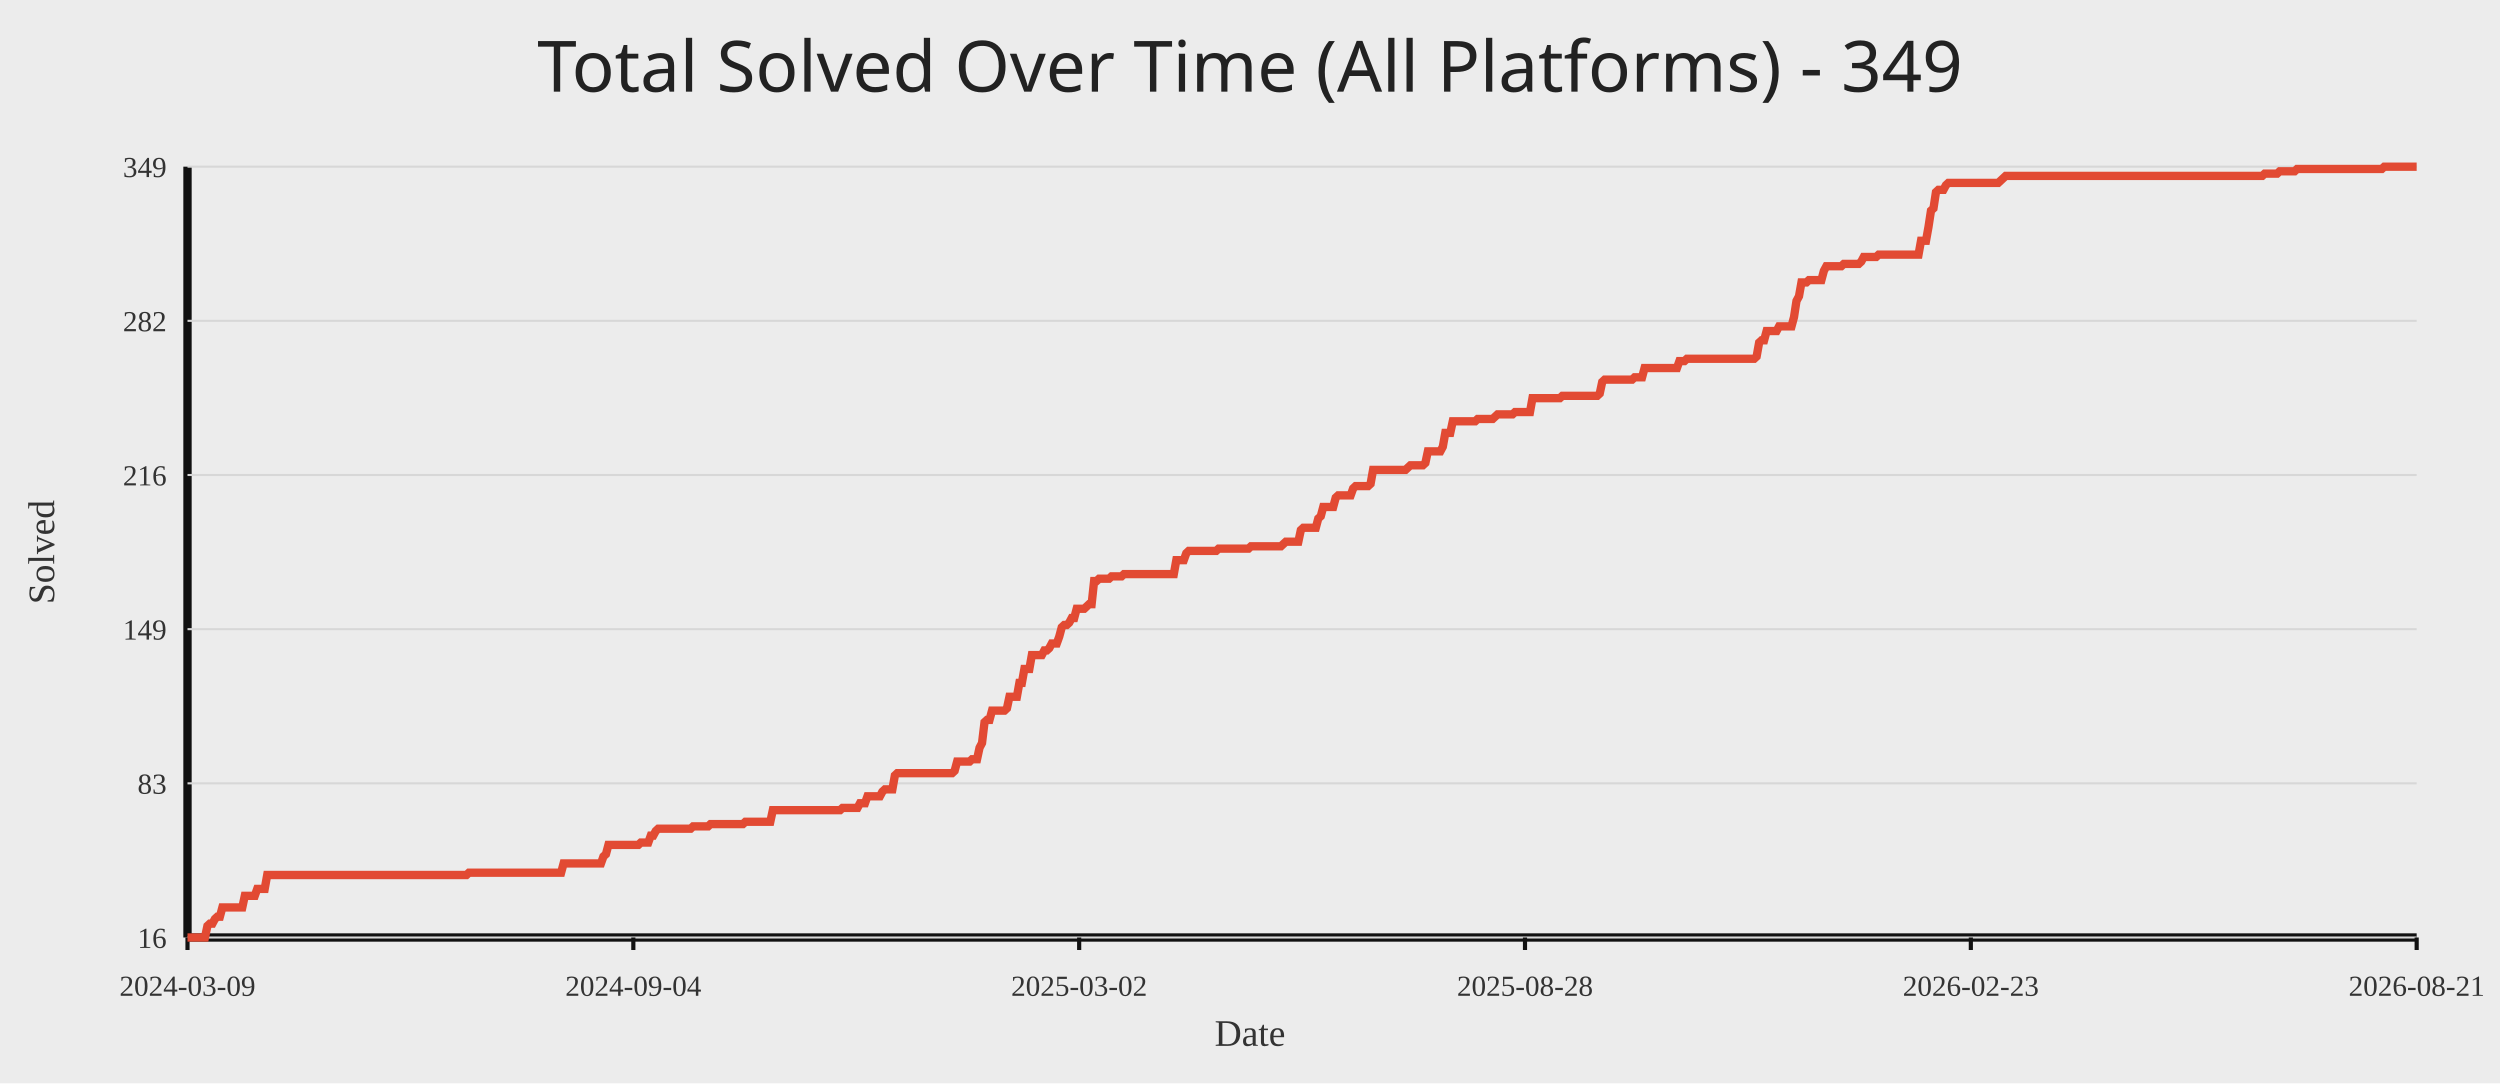
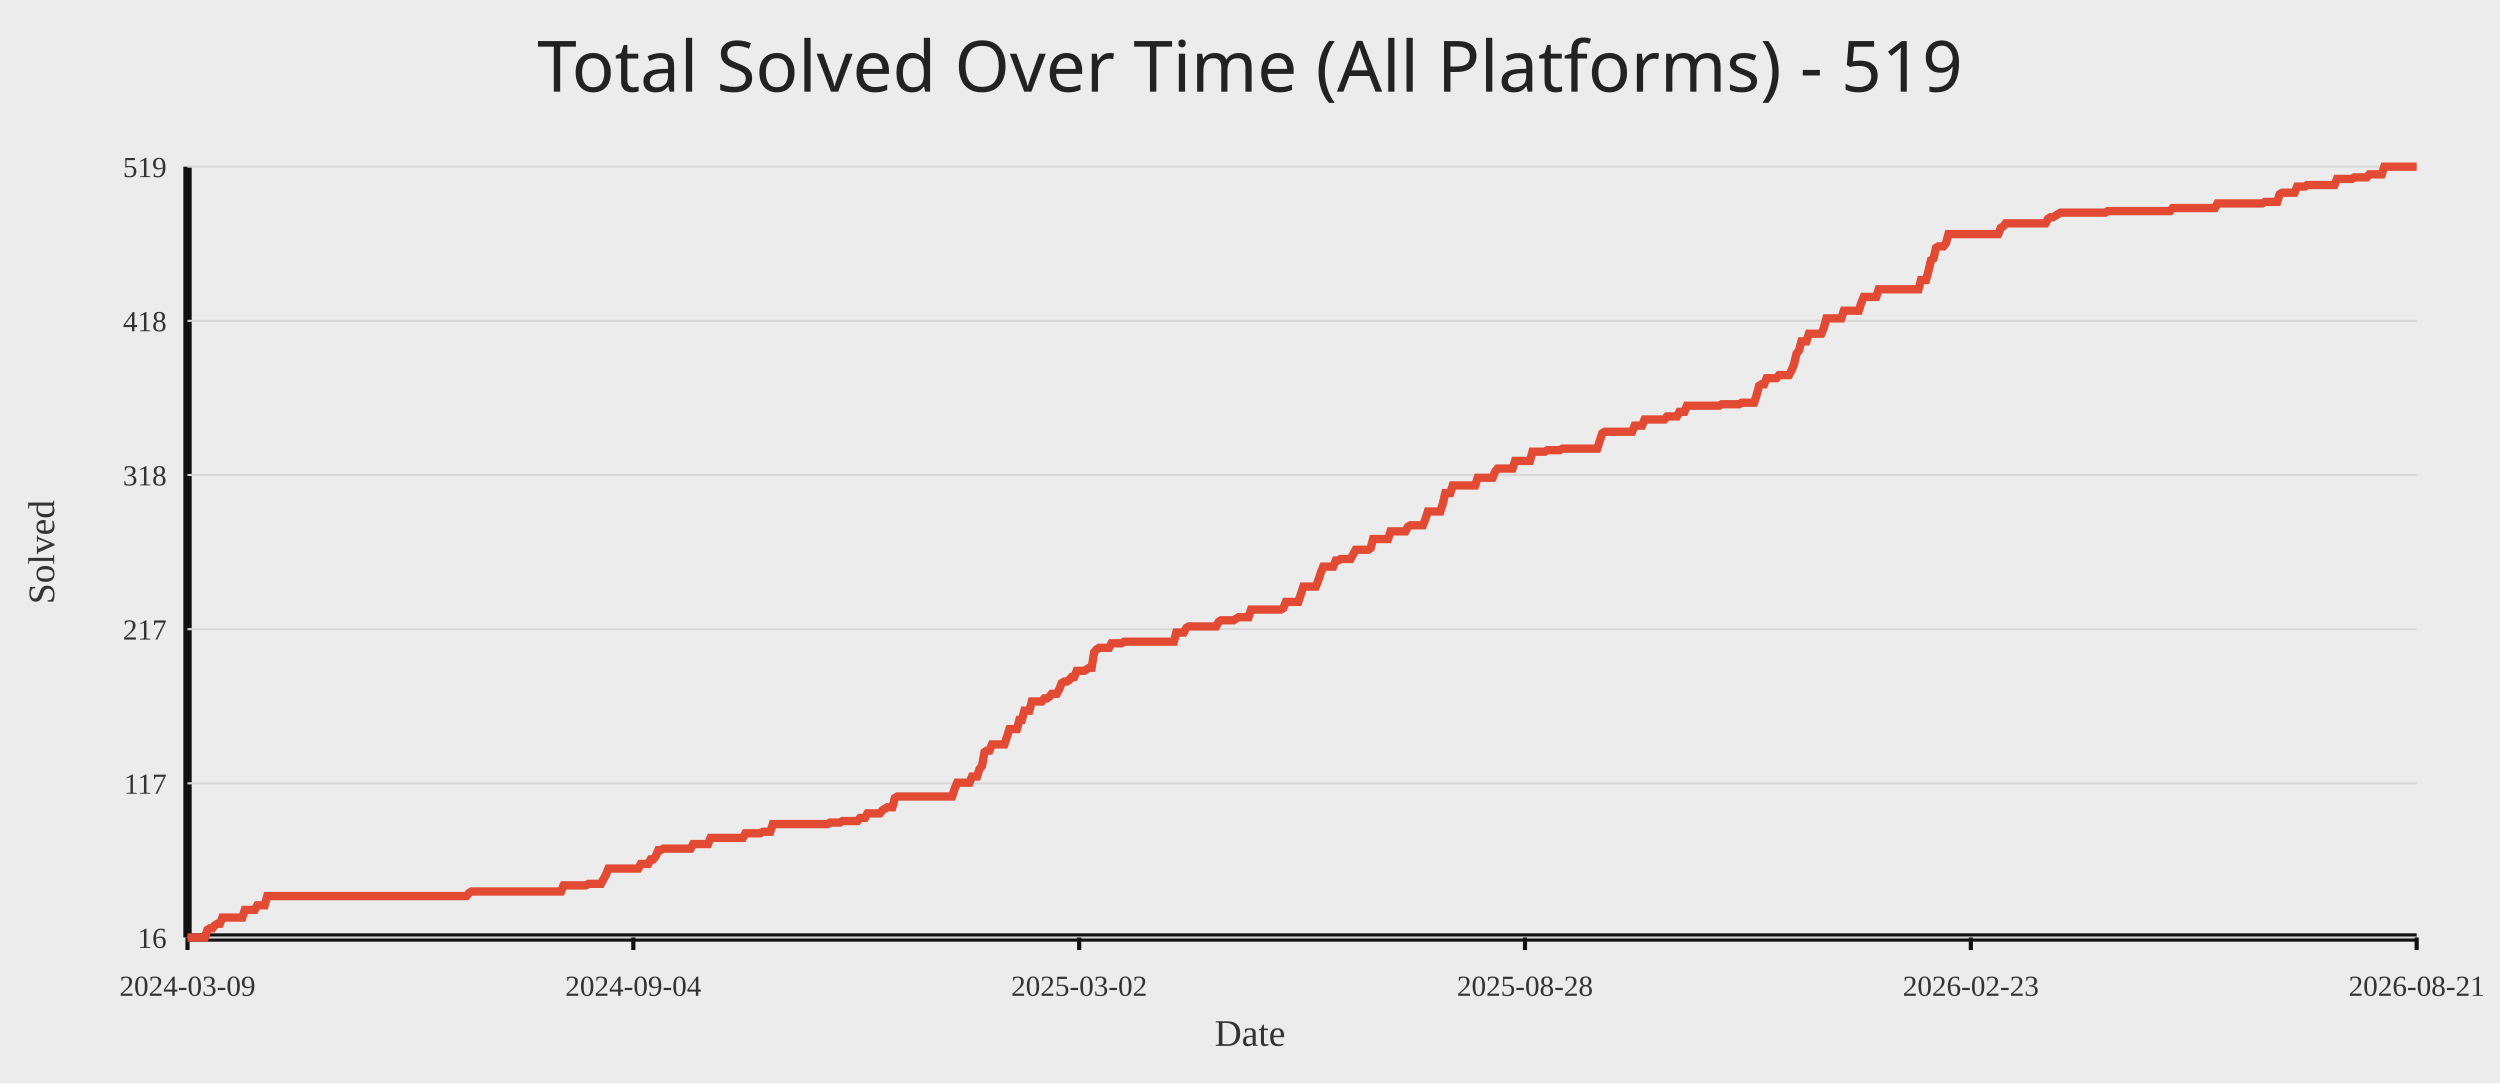
<svg xmlns="http://www.w3.org/2000/svg" width="1200" height="520">
  <rect width="100%" height="100%" fill="#ececec" />
-   <text x="50%" y="44" text-anchor="middle" fill="#222" font-size="34" font-family="Comic Sans MS, Segoe UI">Total Solved Over Time (All Platforms) - 349</text>
+   <text x="50%" y="44" text-anchor="middle" fill="#222" font-size="34" font-family="Comic Sans MS, Segoe UI">Total Solved Over Time (All Platforms) - 519</text>
  <line x1="90" y1="450" x2="1160" y2="450" stroke="#111" stroke-width="4" />
  <line x1="90" y1="80" x2="90" y2="450" stroke="#111" stroke-width="4" />
  <line x1="90" y1="450.00" x2="1160" y2="450.00" stroke="#d7d7d7" stroke-width="1" />
  <text x="80" y="455.00" text-anchor="end" fill="#333" font-size="14">16</text>
  <line x1="90" y1="376.00" x2="1160" y2="376.00" stroke="#d7d7d7" stroke-width="1" />
-   <text x="80" y="381.00" text-anchor="end" fill="#333" font-size="14">83</text>
+   <text x="80" y="381.00" text-anchor="end" fill="#333" font-size="14">117</text>
  <line x1="90" y1="302.00" x2="1160" y2="302.00" stroke="#d7d7d7" stroke-width="1" />
-   <text x="80" y="307.00" text-anchor="end" fill="#333" font-size="14">149</text>
+   <text x="80" y="307.00" text-anchor="end" fill="#333" font-size="14">217</text>
  <line x1="90" y1="228.00" x2="1160" y2="228.00" stroke="#d7d7d7" stroke-width="1" />
-   <text x="80" y="233.00" text-anchor="end" fill="#333" font-size="14">216</text>
+   <text x="80" y="233.00" text-anchor="end" fill="#333" font-size="14">318</text>
  <line x1="90" y1="154.00" x2="1160" y2="154.00" stroke="#d7d7d7" stroke-width="1" />
-   <text x="80" y="159.00" text-anchor="end" fill="#333" font-size="14">282</text>
+   <text x="80" y="159.00" text-anchor="end" fill="#333" font-size="14">418</text>
  <line x1="90" y1="80.00" x2="1160" y2="80.00" stroke="#d7d7d7" stroke-width="1" />
-   <text x="80" y="85.00" text-anchor="end" fill="#333" font-size="14">349</text>
+   <text x="80" y="85.00" text-anchor="end" fill="#333" font-size="14">519</text>
  <line x1="90.00" y1="450" x2="90.00" y2="456" stroke="#111" stroke-width="2" />
  <text x="90.00" y="478" text-anchor="middle" fill="#333" font-size="14">2024-03-09</text>
  <line x1="304.00" y1="450" x2="304.00" y2="456" stroke="#111" stroke-width="2" />
  <text x="304.00" y="478" text-anchor="middle" fill="#333" font-size="14">2024-09-04</text>
  <line x1="518.00" y1="450" x2="518.00" y2="456" stroke="#111" stroke-width="2" />
  <text x="518.00" y="478" text-anchor="middle" fill="#333" font-size="14">2025-03-02</text>
  <line x1="732.00" y1="450" x2="732.00" y2="456" stroke="#111" stroke-width="2" />
  <text x="732.00" y="478" text-anchor="middle" fill="#333" font-size="14">2025-08-28</text>
  <line x1="946.00" y1="450" x2="946.00" y2="456" stroke="#111" stroke-width="2" />
  <text x="946.00" y="478" text-anchor="middle" fill="#333" font-size="14">2026-02-23</text>
  <line x1="1160.00" y1="450" x2="1160.00" y2="456" stroke="#111" stroke-width="2" />
  <text x="1160.00" y="478" text-anchor="middle" fill="#333" font-size="14">2026-08-21</text>
-   <polyline fill="none" stroke="#e24a33" stroke-width="4" points="90.00,450.00 91.20,450.00 92.39,450.00 93.59,450.00 94.78,450.00 95.98,450.00 97.17,450.00 98.37,450.00 99.56,444.44 100.76,443.33 101.96,443.33 103.15,441.11 104.35,440.00 105.54,440.00 106.74,435.56 107.93,435.56 109.13,435.56 110.32,435.56 111.52,435.56 112.72,435.56 113.91,435.56 115.11,435.56 116.30,435.56 117.50,430.00 118.69,430.00 119.89,430.00 121.08,430.00 122.28,430.00 123.47,426.67 124.67,426.67 125.87,426.67 127.06,426.67 128.26,420.00 129.45,420.00 130.65,420.00 131.84,420.00 133.04,420.00 134.23,420.00 135.43,420.00 136.63,420.00 137.82,420.00 139.02,420.00 140.21,420.00 141.41,420.00 142.60,420.00 143.80,420.00 144.99,420.00 146.19,420.00 147.39,420.00 148.58,420.00 149.78,420.00 150.97,420.00 152.17,420.00 153.36,420.00 154.56,420.00 155.75,420.00 156.95,420.00 158.15,420.00 159.34,420.00 160.54,420.00 161.73,420.00 162.93,420.00 164.12,420.00 165.32,420.00 166.51,420.00 167.71,420.00 168.91,420.00 170.10,420.00 171.30,420.00 172.49,420.00 173.69,420.00 174.88,420.00 176.08,420.00 177.27,420.00 178.47,420.00 179.66,420.00 180.86,420.00 182.06,420.00 183.25,420.00 184.45,420.00 185.64,420.00 186.84,420.00 188.03,420.00 189.23,420.00 190.42,420.00 191.62,420.00 192.82,420.00 194.01,420.00 195.21,420.00 196.40,420.00 197.60,420.00 198.79,420.00 199.99,420.00 201.18,420.00 202.38,420.00 203.58,420.00 204.77,420.00 205.97,420.00 207.16,420.00 208.36,420.00 209.55,420.00 210.75,420.00 211.94,420.00 213.14,420.00 214.34,420.00 215.53,420.00 216.73,420.00 217.92,420.00 219.12,420.00 220.31,420.00 221.51,420.00 222.70,420.00 223.90,420.00 225.09,418.89 226.29,418.89 227.49,418.89 228.68,418.89 229.88,418.89 231.07,418.89 232.27,418.89 233.46,418.89 234.66,418.89 235.85,418.89 237.05,418.89 238.25,418.89 239.44,418.89 240.64,418.89 241.83,418.89 243.03,418.89 244.22,418.89 245.42,418.89 246.61,418.89 247.81,418.89 249.01,418.89 250.20,418.89 251.40,418.89 252.59,418.89 253.79,418.89 254.98,418.89 256.18,418.89 257.37,418.89 258.57,418.89 259.77,418.89 260.96,418.89 262.16,418.89 263.35,418.89 264.55,418.89 265.74,418.89 266.94,418.89 268.13,418.89 269.33,418.89 270.53,414.44 271.72,414.44 272.92,414.44 274.11,414.44 275.31,414.44 276.50,414.44 277.70,414.44 278.89,414.44 280.09,414.44 281.28,414.44 282.48,414.44 283.68,414.44 284.87,414.44 286.07,414.44 287.26,414.44 288.46,414.44 289.65,411.11 290.85,410.00 292.04,405.56 293.24,405.56 294.44,405.56 295.63,405.56 296.83,405.56 298.02,405.56 299.22,405.56 300.41,405.56 301.61,405.56 302.80,405.56 304.00,405.56 305.20,405.56 306.39,405.56 307.59,404.44 308.78,404.44 309.98,404.44 311.17,404.44 312.37,401.11 313.56,401.11 314.76,398.89 315.96,397.78 317.15,397.78 318.35,397.78 319.54,397.78 320.74,397.78 321.93,397.78 323.13,397.78 324.32,397.78 325.52,397.78 326.72,397.78 327.91,397.78 329.11,397.78 330.30,397.78 331.50,397.78 332.69,396.67 333.89,396.67 335.08,396.67 336.28,396.67 337.47,396.67 338.67,396.67 339.87,396.67 341.06,395.56 342.26,395.56 343.45,395.56 344.65,395.56 345.84,395.56 347.04,395.56 348.23,395.56 349.43,395.56 350.63,395.56 351.82,395.56 353.02,395.56 354.21,395.56 355.41,395.56 356.60,395.56 357.80,394.44 358.99,394.44 360.19,394.44 361.39,394.44 362.58,394.44 363.78,394.44 364.97,394.44 366.17,394.44 367.36,394.44 368.56,394.44 369.75,394.44 370.95,388.89 372.15,388.89 373.34,388.89 374.54,388.89 375.73,388.89 376.93,388.89 378.12,388.89 379.32,388.89 380.51,388.89 381.71,388.89 382.91,388.89 384.10,388.89 385.30,388.89 386.49,388.89 387.69,388.89 388.88,388.89 390.08,388.89 391.27,388.89 392.47,388.89 393.66,388.89 394.86,388.89 396.06,388.89 397.25,388.89 398.45,388.89 399.64,388.89 400.84,388.89 402.03,388.89 403.23,388.89 404.42,387.78 405.62,387.78 406.82,387.78 408.01,387.78 409.21,387.78 410.40,387.78 411.60,387.78 412.79,385.56 413.99,385.56 415.18,385.56 416.38,382.22 417.58,382.22 418.77,382.22 419.97,382.22 421.16,382.22 422.36,382.22 423.55,380.00 424.75,378.89 425.94,378.89 427.14,378.89 428.34,378.89 429.53,372.22 430.73,371.11 431.92,371.11 433.12,371.11 434.31,371.11 435.51,371.11 436.70,371.11 437.90,371.11 439.09,371.11 440.29,371.11 441.49,371.11 442.68,371.11 443.88,371.11 445.07,371.11 446.27,371.11 447.46,371.11 448.66,371.11 449.85,371.11 451.05,371.11 452.25,371.11 453.44,371.11 454.64,371.11 455.83,371.11 457.03,371.11 458.22,370.00 459.42,365.56 460.61,365.56 461.81,365.56 463.01,365.56 464.20,365.56 465.40,365.56 466.59,364.44 467.79,364.44 468.98,364.44 470.18,358.89 471.37,356.67 472.57,346.67 473.77,345.56 474.96,345.56 476.16,341.11 477.35,341.11 478.55,341.11 479.74,341.11 480.94,341.11 482.13,341.11 483.33,340.00 484.53,334.44 485.72,334.44 486.92,334.44 488.11,334.44 489.31,327.78 490.50,327.78 491.70,321.11 492.89,321.11 494.09,321.11 495.28,314.44 496.48,314.44 497.68,314.44 498.87,314.44 500.07,314.44 501.26,312.22 502.46,312.22 503.65,311.11 504.85,308.89 506.04,308.89 507.24,308.89 508.44,305.56 509.63,301.11 510.83,300.00 512.02,300.00 513.22,298.89 514.41,296.67 515.61,296.67 516.80,292.22 518.00,292.22 519.20,292.22 520.39,292.22 521.59,291.11 522.78,290.00 523.98,290.00 525.17,278.89 526.37,278.89 527.56,277.78 528.76,277.78 529.96,277.78 531.15,277.78 532.35,277.78 533.54,276.67 534.74,276.67 535.93,276.67 537.13,276.67 538.32,276.67 539.52,275.56 540.72,275.56 541.91,275.56 543.11,275.56 544.30,275.56 545.50,275.56 546.69,275.56 547.89,275.56 549.08,275.56 550.28,275.56 551.47,275.56 552.67,275.56 553.87,275.56 555.06,275.56 556.26,275.56 557.45,275.56 558.65,275.56 559.84,275.56 561.04,275.56 562.23,275.56 563.43,275.56 564.63,268.89 565.82,268.89 567.02,268.89 568.21,268.89 569.41,265.56 570.60,264.44 571.80,264.44 572.99,264.44 574.19,264.44 575.39,264.44 576.58,264.44 577.78,264.44 578.97,264.44 580.17,264.44 581.36,264.44 582.56,264.44 583.75,264.44 584.95,263.33 586.15,263.33 587.34,263.33 588.54,263.33 589.73,263.33 590.93,263.33 592.12,263.33 593.32,263.33 594.51,263.33 595.71,263.33 596.91,263.33 598.10,263.33 599.30,263.33 600.49,262.22 601.69,262.22 602.88,262.22 604.08,262.22 605.27,262.22 606.47,262.22 607.66,262.22 608.86,262.22 610.06,262.22 611.25,262.22 612.45,262.22 613.64,262.22 614.84,262.22 616.03,261.11 617.23,260.00 618.42,260.00 619.62,260.00 620.82,260.00 622.01,260.00 623.21,260.00 624.40,254.44 625.60,253.33 626.79,253.33 627.99,253.33 629.18,253.33 630.38,253.33 631.58,253.33 632.77,248.89 633.97,247.78 635.16,243.33 636.36,243.33 637.55,243.33 638.75,243.33 639.94,243.33 641.14,238.89 642.34,237.78 643.53,237.78 644.73,237.78 645.92,237.78 647.12,237.78 648.31,237.78 649.51,234.44 650.70,233.33 651.90,233.33 653.09,233.33 654.29,233.33 655.49,233.33 656.68,233.33 657.88,232.22 659.07,225.56 660.27,225.56 661.46,225.56 662.66,225.56 663.85,225.56 665.05,225.56 666.25,225.56 667.44,225.56 668.64,225.56 669.83,225.56 671.03,225.56 672.22,225.56 673.42,225.56 674.61,225.56 675.81,224.44 677.01,223.33 678.20,223.33 679.40,223.33 680.59,223.33 681.79,223.33 682.98,223.33 684.18,222.22 685.37,216.67 686.57,216.67 687.77,216.67 688.96,216.67 690.16,216.67 691.35,216.67 692.55,214.44 693.74,207.78 694.94,207.78 696.13,207.78 697.33,202.22 698.53,202.22 699.72,202.22 700.92,202.22 702.11,202.22 703.31,202.22 704.50,202.22 705.70,202.22 706.89,202.22 708.09,202.22 709.28,201.11 710.48,201.11 711.68,201.11 712.87,201.11 714.07,201.11 715.26,201.11 716.46,201.11 717.65,200.00 718.85,198.89 720.04,198.89 721.24,198.89 722.44,198.89 723.63,198.89 724.83,198.89 726.02,198.89 727.22,197.78 728.41,197.78 729.61,197.78 730.80,197.78 732.00,197.78 733.20,197.78 734.39,197.78 735.59,191.11 736.78,191.11 737.98,191.11 739.17,191.11 740.37,191.11 741.56,191.11 742.76,191.11 743.96,191.11 745.15,191.11 746.35,191.11 747.54,191.11 748.74,191.11 749.93,190.00 751.13,190.00 752.32,190.00 753.52,190.00 754.72,190.00 755.91,190.00 757.11,190.00 758.30,190.00 759.50,190.00 760.69,190.00 761.89,190.00 763.08,190.00 764.28,190.00 765.47,190.00 766.67,190.00 767.87,188.89 769.06,183.33 770.26,182.22 771.45,182.22 772.65,182.22 773.84,182.22 775.04,182.22 776.23,182.22 777.43,182.22 778.63,182.22 779.82,182.22 781.02,182.22 782.21,182.22 783.41,182.22 784.60,181.11 785.80,181.11 786.99,181.11 788.19,181.11 789.39,176.67 790.58,176.67 791.78,176.67 792.97,176.67 794.17,176.67 795.36,176.67 796.56,176.67 797.75,176.67 798.95,176.67 800.15,176.67 801.34,176.67 802.54,176.67 803.73,176.67 804.93,176.67 806.12,173.33 807.32,173.33 808.51,173.33 809.71,172.22 810.91,172.22 812.10,172.22 813.30,172.22 814.49,172.22 815.69,172.22 816.88,172.22 818.08,172.22 819.27,172.22 820.47,172.22 821.66,172.22 822.86,172.22 824.06,172.22 825.25,172.22 826.45,172.22 827.64,172.22 828.84,172.22 830.03,172.22 831.23,172.22 832.42,172.22 833.62,172.22 834.82,172.22 836.01,172.22 837.21,172.22 838.40,172.22 839.60,172.22 840.79,172.22 841.99,172.22 843.18,171.11 844.38,164.44 845.58,163.33 846.77,163.33 847.97,158.89 849.16,158.89 850.36,158.89 851.55,158.89 852.75,158.89 853.94,156.67 855.14,156.67 856.34,156.67 857.53,156.67 858.73,156.67 859.92,156.67 861.12,152.22 862.31,144.44 863.51,142.22 864.70,135.56 865.90,135.56 867.09,135.56 868.29,134.44 869.49,134.44 870.68,134.44 871.88,134.44 873.07,134.44 874.27,134.44 875.46,130.00 876.66,127.78 877.85,127.78 879.05,127.78 880.25,127.78 881.44,127.78 882.64,127.78 883.83,127.78 885.03,126.67 886.22,126.67 887.42,126.67 888.61,126.67 889.81,126.67 891.01,126.67 892.20,126.67 893.40,125.56 894.59,123.33 895.79,123.33 896.98,123.33 898.18,123.33 899.37,123.33 900.57,123.33 901.77,122.22 902.96,122.22 904.16,122.22 905.35,122.22 906.55,122.22 907.74,122.22 908.94,122.22 910.13,122.22 911.33,122.22 912.53,122.22 913.72,122.22 914.92,122.22 916.11,122.22 917.31,122.22 918.50,122.22 919.70,122.22 920.89,122.22 922.09,115.56 923.28,115.56 924.48,115.56 925.68,108.89 926.87,101.11 928.07,100.00 929.26,92.22 930.46,91.11 931.65,91.11 932.85,91.11 934.04,88.89 935.24,87.78 936.44,87.78 937.63,87.78 938.83,87.78 940.02,87.78 941.22,87.78 942.41,87.78 943.61,87.78 944.80,87.78 946.00,87.78 947.20,87.78 948.39,87.78 949.59,87.78 950.78,87.78 951.98,87.78 953.17,87.78 954.37,87.78 955.56,87.78 956.76,87.78 957.96,87.78 959.15,87.78 960.35,86.67 961.54,85.56 962.74,84.44 963.93,84.44 965.13,84.44 966.32,84.44 967.52,84.44 968.72,84.44 969.91,84.44 971.11,84.44 972.30,84.44 973.50,84.44 974.69,84.44 975.89,84.44 977.08,84.44 978.28,84.44 979.47,84.44 980.67,84.44 981.87,84.44 983.06,84.44 984.26,84.44 985.45,84.44 986.65,84.44 987.84,84.44 989.04,84.44 990.23,84.44 991.43,84.44 992.63,84.44 993.82,84.44 995.02,84.44 996.21,84.44 997.41,84.44 998.60,84.44 999.80,84.44 1000.99,84.44 1002.19,84.44 1003.39,84.44 1004.58,84.44 1005.78,84.44 1006.97,84.44 1008.17,84.44 1009.36,84.44 1010.56,84.44 1011.75,84.44 1012.95,84.44 1014.15,84.44 1015.34,84.44 1016.54,84.44 1017.73,84.44 1018.93,84.44 1020.12,84.44 1021.32,84.44 1022.51,84.44 1023.71,84.44 1024.91,84.44 1026.10,84.44 1027.30,84.44 1028.49,84.44 1029.69,84.44 1030.88,84.44 1032.08,84.44 1033.27,84.44 1034.47,84.44 1035.66,84.44 1036.86,84.44 1038.06,84.44 1039.25,84.44 1040.45,84.44 1041.64,84.44 1042.84,84.44 1044.03,84.44 1045.23,84.44 1046.42,84.44 1047.62,84.44 1048.82,84.44 1050.01,84.44 1051.21,84.44 1052.40,84.44 1053.60,84.44 1054.79,84.44 1055.99,84.44 1057.18,84.44 1058.38,84.44 1059.58,84.44 1060.77,84.44 1061.97,84.44 1063.16,84.44 1064.36,84.44 1065.55,84.44 1066.75,84.44 1067.94,84.44 1069.14,84.44 1070.34,84.44 1071.53,84.44 1072.73,84.44 1073.92,84.44 1075.12,84.44 1076.31,84.44 1077.51,84.44 1078.70,84.44 1079.90,84.44 1081.09,84.44 1082.29,84.44 1083.49,84.44 1084.68,84.44 1085.88,84.44 1087.07,83.33 1088.27,83.33 1089.46,83.33 1090.66,83.33 1091.85,83.33 1093.05,83.33 1094.25,82.22 1095.44,82.22 1096.64,82.22 1097.83,82.22 1099.03,82.22 1100.22,82.22 1101.42,82.22 1102.61,81.11 1103.81,81.11 1105.01,81.11 1106.20,81.11 1107.40,81.11 1108.59,81.11 1109.79,81.11 1110.98,81.11 1112.18,81.11 1113.37,81.11 1114.57,81.11 1115.77,81.11 1116.96,81.11 1118.16,81.11 1119.35,81.11 1120.55,81.11 1121.74,81.11 1122.94,81.11 1124.13,81.11 1125.33,81.11 1126.53,81.11 1127.72,81.11 1128.92,81.11 1130.11,81.11 1131.31,81.11 1132.50,81.11 1133.70,81.11 1134.89,81.11 1136.09,81.11 1137.28,81.11 1138.48,81.11 1139.68,81.11 1140.87,81.11 1142.07,81.11 1143.26,81.11 1144.46,80.00 1145.65,80.00 1146.85,80.00 1148.04,80.00 1149.24,80.00 1150.44,80.00 1151.63,80.00 1152.83,80.00 1154.02,80.00 1155.22,80.00 1156.41,80.00 1157.61,80.00 1158.80,80.00 1160.00,80.00" />
+   <polyline fill="none" stroke="#e24a33" stroke-width="4" points="90.00,450.00 91.20,450.00 92.39,450.00 93.59,450.00 94.78,450.00 95.98,450.00 97.17,450.00 98.37,450.00 99.56,446.32 100.76,445.59 101.96,445.59 103.15,444.12 104.35,443.38 105.54,443.38 106.74,440.44 107.93,440.44 109.13,440.44 110.32,440.44 111.52,440.44 112.72,440.44 113.91,440.44 115.11,440.44 116.30,440.44 117.50,436.76 118.69,436.76 119.89,436.76 121.08,436.76 122.28,436.76 123.47,434.55 124.67,434.55 125.87,434.55 127.06,434.55 128.26,430.14 129.45,430.14 130.65,430.14 131.84,430.14 133.04,430.14 134.23,430.14 135.43,430.14 136.63,430.14 137.82,430.14 139.02,430.14 140.21,430.14 141.41,430.14 142.60,430.14 143.80,430.14 144.99,430.14 146.19,430.14 147.39,430.14 148.58,430.14 149.78,430.14 150.97,430.14 152.17,430.14 153.36,430.14 154.56,430.14 155.75,430.14 156.95,430.14 158.15,430.14 159.34,430.14 160.54,430.14 161.73,430.14 162.93,430.14 164.12,430.14 165.32,430.14 166.51,430.14 167.71,430.14 168.91,430.14 170.10,430.14 171.30,430.14 172.49,430.14 173.69,430.14 174.88,430.14 176.08,430.14 177.27,430.14 178.47,430.14 179.66,430.14 180.86,430.14 182.06,430.14 183.25,430.14 184.45,430.14 185.64,430.14 186.84,430.14 188.03,430.14 189.23,430.14 190.42,430.14 191.62,430.14 192.82,430.14 194.01,430.14 195.21,430.14 196.40,430.14 197.60,430.14 198.79,430.14 199.99,430.14 201.18,430.14 202.38,430.14 203.58,430.14 204.77,430.14 205.97,430.14 207.16,430.14 208.36,430.14 209.55,430.14 210.75,430.14 211.94,430.14 213.14,430.14 214.34,430.14 215.53,430.14 216.73,430.14 217.92,430.14 219.12,430.14 220.31,430.14 221.51,430.14 222.70,430.14 223.90,430.14 225.09,428.67 226.29,427.93 227.49,427.93 228.68,427.93 229.88,427.93 231.07,427.93 232.27,427.93 233.46,427.93 234.66,427.93 235.85,427.93 237.05,427.93 238.25,427.93 239.44,427.93 240.64,427.93 241.83,427.93 243.03,427.93 244.22,427.93 245.42,427.93 246.61,427.93 247.81,427.93 249.01,427.93 250.20,427.93 251.40,427.93 252.59,427.93 253.79,427.93 254.98,427.93 256.18,427.93 257.37,427.93 258.57,427.93 259.77,427.93 260.96,427.93 262.16,427.93 263.35,427.93 264.55,427.93 265.74,427.93 266.94,427.93 268.13,427.93 269.33,427.93 270.53,424.99 271.72,424.99 272.92,424.99 274.11,424.99 275.31,424.99 276.50,424.99 277.70,424.99 278.89,424.99 280.09,424.99 281.28,424.99 282.48,424.25 283.68,424.25 284.87,424.25 286.07,424.25 287.26,424.25 288.46,424.25 289.65,422.05 290.85,419.84 292.04,416.90 293.24,416.90 294.44,416.90 295.63,416.90 296.83,416.90 298.02,416.90 299.22,416.90 300.41,416.90 301.61,416.90 302.80,416.90 304.00,416.90 305.20,416.90 306.39,416.90 307.59,414.69 308.78,414.69 309.98,414.69 311.17,414.69 312.37,412.49 313.56,412.49 314.76,411.01 315.96,408.07 317.15,408.07 318.35,407.34 319.54,407.34 320.74,407.34 321.93,407.34 323.13,407.34 324.32,407.34 325.52,407.34 326.72,407.34 327.91,407.34 329.11,407.34 330.30,407.34 331.50,407.34 332.69,405.13 333.89,405.13 335.08,405.13 336.28,405.13 337.47,405.13 338.67,405.13 339.87,405.13 341.06,402.19 342.26,402.19 343.45,402.19 344.65,402.19 345.84,402.19 347.04,402.19 348.23,402.19 349.43,402.19 350.63,402.19 351.82,402.19 353.02,402.19 354.21,402.19 355.41,402.19 356.60,402.19 357.80,399.98 358.99,399.98 360.19,399.98 361.39,399.98 362.58,399.98 363.78,399.98 364.97,399.98 366.17,399.24 367.36,399.24 368.56,399.24 369.75,399.24 370.95,395.57 372.15,395.57 373.34,395.57 374.54,395.57 375.73,395.57 376.93,395.57 378.12,395.57 379.32,395.57 380.51,395.57 381.71,395.57 382.91,395.57 384.10,395.57 385.30,395.57 386.49,395.57 387.69,395.57 388.88,395.57 390.08,395.57 391.27,395.57 392.47,395.57 393.66,395.57 394.86,395.57 396.06,395.57 397.25,395.57 398.45,394.83 399.64,394.83 400.84,394.83 402.03,394.83 403.23,394.83 404.42,394.10 405.62,394.10 406.82,394.10 408.01,394.10 409.21,394.10 410.40,394.10 411.60,394.10 412.79,392.62 413.99,392.62 415.18,392.62 416.38,390.42 417.58,390.42 418.77,390.42 419.97,390.42 421.16,390.42 422.36,390.42 423.55,388.95 424.75,388.21 425.94,387.48 427.14,387.48 428.34,387.48 429.53,383.06 430.73,382.33 431.92,382.33 433.12,382.33 434.31,382.33 435.51,382.33 436.70,382.33 437.90,382.33 439.09,382.33 440.29,382.33 441.49,382.33 442.68,382.33 443.88,382.33 445.07,382.33 446.27,382.33 447.46,382.33 448.66,382.33 449.85,382.33 451.05,382.33 452.25,382.33 453.44,382.33 454.64,382.33 455.83,382.33 457.03,382.33 458.22,378.65 459.42,375.71 460.61,375.71 461.81,375.71 463.01,375.71 464.20,375.71 465.40,375.71 466.59,372.76 467.79,372.76 468.98,372.76 470.18,369.09 471.37,367.61 472.57,360.99 473.77,360.26 474.96,360.26 476.16,357.32 477.35,357.32 478.55,357.32 479.74,357.32 480.94,357.32 482.13,357.32 483.33,353.64 484.53,349.96 485.72,349.96 486.92,349.96 488.11,349.96 489.31,345.55 490.50,345.55 491.70,341.13 492.89,341.13 494.09,341.13 495.28,336.72 496.48,336.72 497.68,336.72 498.87,336.72 500.07,336.72 501.26,335.25 502.46,335.25 503.65,334.51 504.85,333.04 506.04,333.04 507.24,333.04 508.44,330.83 509.63,327.89 510.83,327.16 512.02,327.16 513.22,326.42 514.41,324.95 515.61,324.95 516.80,322.01 518.00,322.01 519.20,322.01 520.39,322.01 521.59,321.27 522.78,320.54 523.98,320.54 525.17,313.18 526.37,311.71 527.56,310.97 528.76,310.97 529.96,310.97 531.15,310.97 532.35,310.97 533.54,308.77 534.74,308.77 535.93,308.77 537.13,308.77 538.32,308.77 539.52,308.03 540.72,308.03 541.91,308.03 543.11,308.03 544.30,308.03 545.50,308.03 546.69,308.03 547.89,308.03 549.08,308.03 550.28,308.03 551.47,308.03 552.67,308.03 553.87,308.03 555.06,308.03 556.26,308.03 557.45,308.03 558.65,308.03 559.84,308.03 561.04,308.03 562.23,308.03 563.43,308.03 564.63,303.62 565.82,303.62 567.02,303.62 568.21,303.62 569.41,301.41 570.60,300.68 571.80,300.68 572.99,300.68 574.19,300.68 575.39,300.68 576.58,300.68 577.78,300.68 578.97,300.68 580.17,300.68 581.36,300.68 582.56,300.68 583.75,300.68 584.95,298.47 586.15,297.73 587.34,297.73 588.54,297.73 589.73,297.73 590.93,297.73 592.12,297.73 593.32,297.00 594.51,296.26 595.71,296.26 596.91,296.26 598.10,296.26 599.30,296.26 600.49,292.58 601.69,292.58 602.88,292.58 604.08,292.58 605.27,292.58 606.47,292.58 607.66,292.58 608.86,292.58 610.06,292.58 611.25,292.58 612.45,292.58 613.64,292.58 614.84,292.58 616.03,291.85 617.23,288.91 618.42,288.91 619.62,288.91 620.82,288.91 622.01,288.91 623.21,288.91 624.40,285.23 625.60,281.55 626.79,281.55 627.99,281.55 629.18,281.55 630.38,281.55 631.58,281.55 632.77,278.61 633.97,274.93 635.16,271.99 636.36,271.99 637.55,271.99 638.75,271.99 639.94,271.99 641.14,269.05 642.34,269.05 643.53,268.31 644.73,268.31 645.92,268.31 647.12,268.31 648.31,268.31 649.51,266.10 650.70,263.90 651.90,263.90 653.09,263.90 654.29,263.90 655.49,263.90 656.68,263.90 657.88,263.16 659.07,258.75 660.27,258.75 661.46,258.75 662.66,258.75 663.85,258.75 665.05,258.75 666.25,258.75 667.44,255.07 668.64,255.07 669.83,255.07 671.03,255.07 672.22,255.07 673.42,255.07 674.61,255.07 675.81,252.86 677.01,252.13 678.20,252.13 679.40,252.13 680.59,252.13 681.79,252.13 682.98,252.13 684.18,249.18 685.37,245.51 686.57,245.51 687.77,245.51 688.96,245.51 690.16,245.51 691.35,245.51 692.55,241.83 693.74,236.68 694.94,236.68 696.13,236.68 697.33,233.00 698.53,233.00 699.72,233.00 700.92,233.00 702.11,233.00 703.31,233.00 704.50,233.00 705.70,233.00 706.89,233.00 708.09,233.00 709.28,229.32 710.48,229.32 711.68,229.32 712.87,229.32 714.07,229.32 715.26,229.32 716.46,229.32 717.65,226.38 718.85,224.91 720.04,224.91 721.24,224.91 722.44,224.91 723.63,224.91 724.83,224.91 726.02,224.91 727.22,221.23 728.41,221.23 729.61,221.23 730.80,221.23 732.00,221.23 733.20,221.23 734.39,221.23 735.59,216.82 736.78,216.82 737.98,216.82 739.17,216.82 740.37,216.82 741.56,216.82 742.76,216.08 743.96,216.08 745.15,216.08 746.35,216.08 747.54,216.08 748.74,216.08 749.93,215.35 751.13,215.35 752.32,215.35 753.52,215.35 754.72,215.35 755.91,215.35 757.11,215.35 758.30,215.35 759.50,215.35 760.69,215.35 761.89,215.35 763.08,215.35 764.28,215.35 765.47,215.35 766.67,215.35 767.87,211.67 769.06,207.99 770.26,207.26 771.45,207.26 772.65,207.26 773.84,207.26 775.04,207.26 776.23,207.26 777.43,207.26 778.63,207.26 779.82,207.26 781.02,207.26 782.21,207.26 783.41,207.26 784.60,204.31 785.80,204.31 786.99,204.31 788.19,204.31 789.39,201.37 790.58,201.37 791.78,201.37 792.97,201.37 794.17,201.37 795.36,201.37 796.56,201.37 797.75,201.37 798.95,201.37 800.15,199.90 801.34,199.90 802.54,199.90 803.73,199.90 804.93,199.90 806.12,197.69 807.32,197.69 808.51,197.69 809.71,194.75 810.91,194.75 812.10,194.75 813.30,194.75 814.49,194.75 815.69,194.75 816.88,194.75 818.08,194.75 819.27,194.75 820.47,194.75 821.66,194.75 822.86,194.75 824.06,194.75 825.25,194.75 826.45,194.02 827.64,194.02 828.84,194.02 830.03,194.02 831.23,194.02 832.42,194.02 833.62,194.02 834.82,194.02 836.01,193.28 837.21,193.28 838.40,193.28 839.60,193.28 840.79,193.28 841.99,193.28 843.18,189.60 844.38,185.19 845.58,184.45 846.77,184.45 847.97,181.51 849.16,181.51 850.36,181.51 851.55,181.51 852.75,181.51 853.94,180.04 855.14,180.04 856.34,180.04 857.53,180.04 858.73,180.04 859.92,177.83 861.12,174.89 862.31,169.74 863.51,168.27 864.70,163.86 865.90,163.86 867.09,163.86 868.29,160.18 869.49,160.18 870.68,160.18 871.88,160.18 873.07,160.18 874.27,160.18 875.46,157.24 876.66,152.82 877.85,152.82 879.05,152.82 880.25,152.82 881.44,152.82 882.64,152.82 883.83,152.82 885.03,149.15 886.22,149.15 887.42,149.15 888.61,149.15 889.81,149.15 891.01,149.15 892.20,149.15 893.40,145.47 894.59,142.52 895.79,142.52 896.98,142.52 898.18,142.52 899.37,142.52 900.57,142.52 901.77,138.85 902.96,138.85 904.16,138.85 905.35,138.85 906.55,138.85 907.74,138.85 908.94,138.85 910.13,138.85 911.33,138.85 912.53,138.85 913.72,138.85 914.92,138.85 916.11,138.85 917.31,138.85 918.50,138.85 919.70,138.85 920.89,138.85 922.09,134.43 923.28,134.43 924.48,134.43 925.68,130.02 926.87,124.87 928.07,124.14 929.26,118.99 930.46,118.25 931.65,118.25 932.85,118.25 934.04,116.78 935.24,112.37 936.44,112.37 937.63,112.37 938.83,112.37 940.02,112.37 941.22,112.37 942.41,112.37 943.61,112.37 944.80,112.37 946.00,112.37 947.20,112.37 948.39,112.37 949.59,112.37 950.78,112.37 951.98,112.37 953.17,112.37 954.37,112.37 955.56,112.37 956.76,112.37 957.96,112.37 959.15,112.37 960.35,109.42 961.54,108.69 962.74,107.22 963.93,107.22 965.13,107.22 966.32,107.22 967.52,107.22 968.72,107.22 969.91,107.22 971.11,107.22 972.30,107.22 973.50,107.22 974.69,107.22 975.89,107.22 977.08,107.22 978.28,107.22 979.47,107.22 980.67,107.22 981.87,107.22 983.06,105.01 984.26,104.27 985.45,104.27 986.65,103.54 987.84,102.80 989.04,102.07 990.23,102.07 991.43,102.07 992.63,102.07 993.82,102.07 995.02,102.07 996.21,102.07 997.41,102.07 998.60,102.07 999.80,102.07 1000.99,102.07 1002.19,102.07 1003.39,102.07 1004.58,102.07 1005.78,102.07 1006.97,102.07 1008.17,102.07 1009.36,102.07 1010.56,102.07 1011.75,101.33 1012.95,101.33 1014.15,101.33 1015.34,101.33 1016.54,101.33 1017.73,101.33 1018.93,101.33 1020.12,101.33 1021.32,101.33 1022.51,101.33 1023.71,101.33 1024.91,101.33 1026.10,101.33 1027.30,101.33 1028.49,101.33 1029.69,101.33 1030.88,101.33 1032.08,101.33 1033.27,101.33 1034.47,101.33 1035.66,101.33 1036.86,101.33 1038.06,101.33 1039.25,101.33 1040.45,101.33 1041.64,101.33 1042.84,99.86 1044.03,99.86 1045.23,99.86 1046.42,99.86 1047.62,99.86 1048.82,99.86 1050.01,99.86 1051.21,99.86 1052.40,99.86 1053.60,99.86 1054.79,99.86 1055.99,99.86 1057.18,99.86 1058.38,99.86 1059.58,99.86 1060.77,99.86 1061.97,99.86 1063.16,99.86 1064.36,97.65 1065.55,97.65 1066.75,97.65 1067.94,97.65 1069.14,97.65 1070.34,97.65 1071.53,97.65 1072.73,97.65 1073.92,97.65 1075.12,97.65 1076.31,97.65 1077.51,97.65 1078.70,97.65 1079.90,97.65 1081.09,97.65 1082.29,97.65 1083.49,97.65 1084.68,97.65 1085.88,97.65 1087.07,96.92 1088.27,96.92 1089.46,96.92 1090.66,96.92 1091.85,96.92 1093.05,96.92 1094.25,93.24 1095.44,92.50 1096.64,92.50 1097.83,92.50 1099.03,92.50 1100.22,92.50 1101.42,92.50 1102.61,89.56 1103.81,89.56 1105.01,89.56 1106.20,89.56 1107.40,88.83 1108.59,88.83 1109.79,88.83 1110.98,88.83 1112.18,88.83 1113.37,88.83 1114.57,88.83 1115.77,88.83 1116.96,88.83 1118.16,88.83 1119.35,88.83 1120.55,88.83 1121.74,85.88 1122.94,85.88 1124.13,85.88 1125.33,85.88 1126.53,85.88 1127.72,85.88 1128.92,85.88 1130.11,85.15 1131.31,85.15 1132.50,85.15 1133.70,85.15 1134.89,85.15 1136.09,85.15 1137.28,83.68 1138.48,83.68 1139.68,83.68 1140.87,83.68 1142.07,83.68 1143.26,83.68 1144.46,80.00 1145.65,80.00 1146.85,80.00 1148.04,80.00 1149.24,80.00 1150.44,80.00 1151.63,80.00 1152.83,80.00 1154.02,80.00 1155.22,80.00 1156.41,80.00 1157.61,80.00 1158.80,80.00 1160.00,80.00" />
  <text x="50%" y="502" text-anchor="middle" fill="#333" font-size="18">Date</text>
  <text x="26" y="265.00" transform="rotate(-90 26 265.00)" text-anchor="middle" fill="#333" font-size="18">Solved</text>
</svg>
